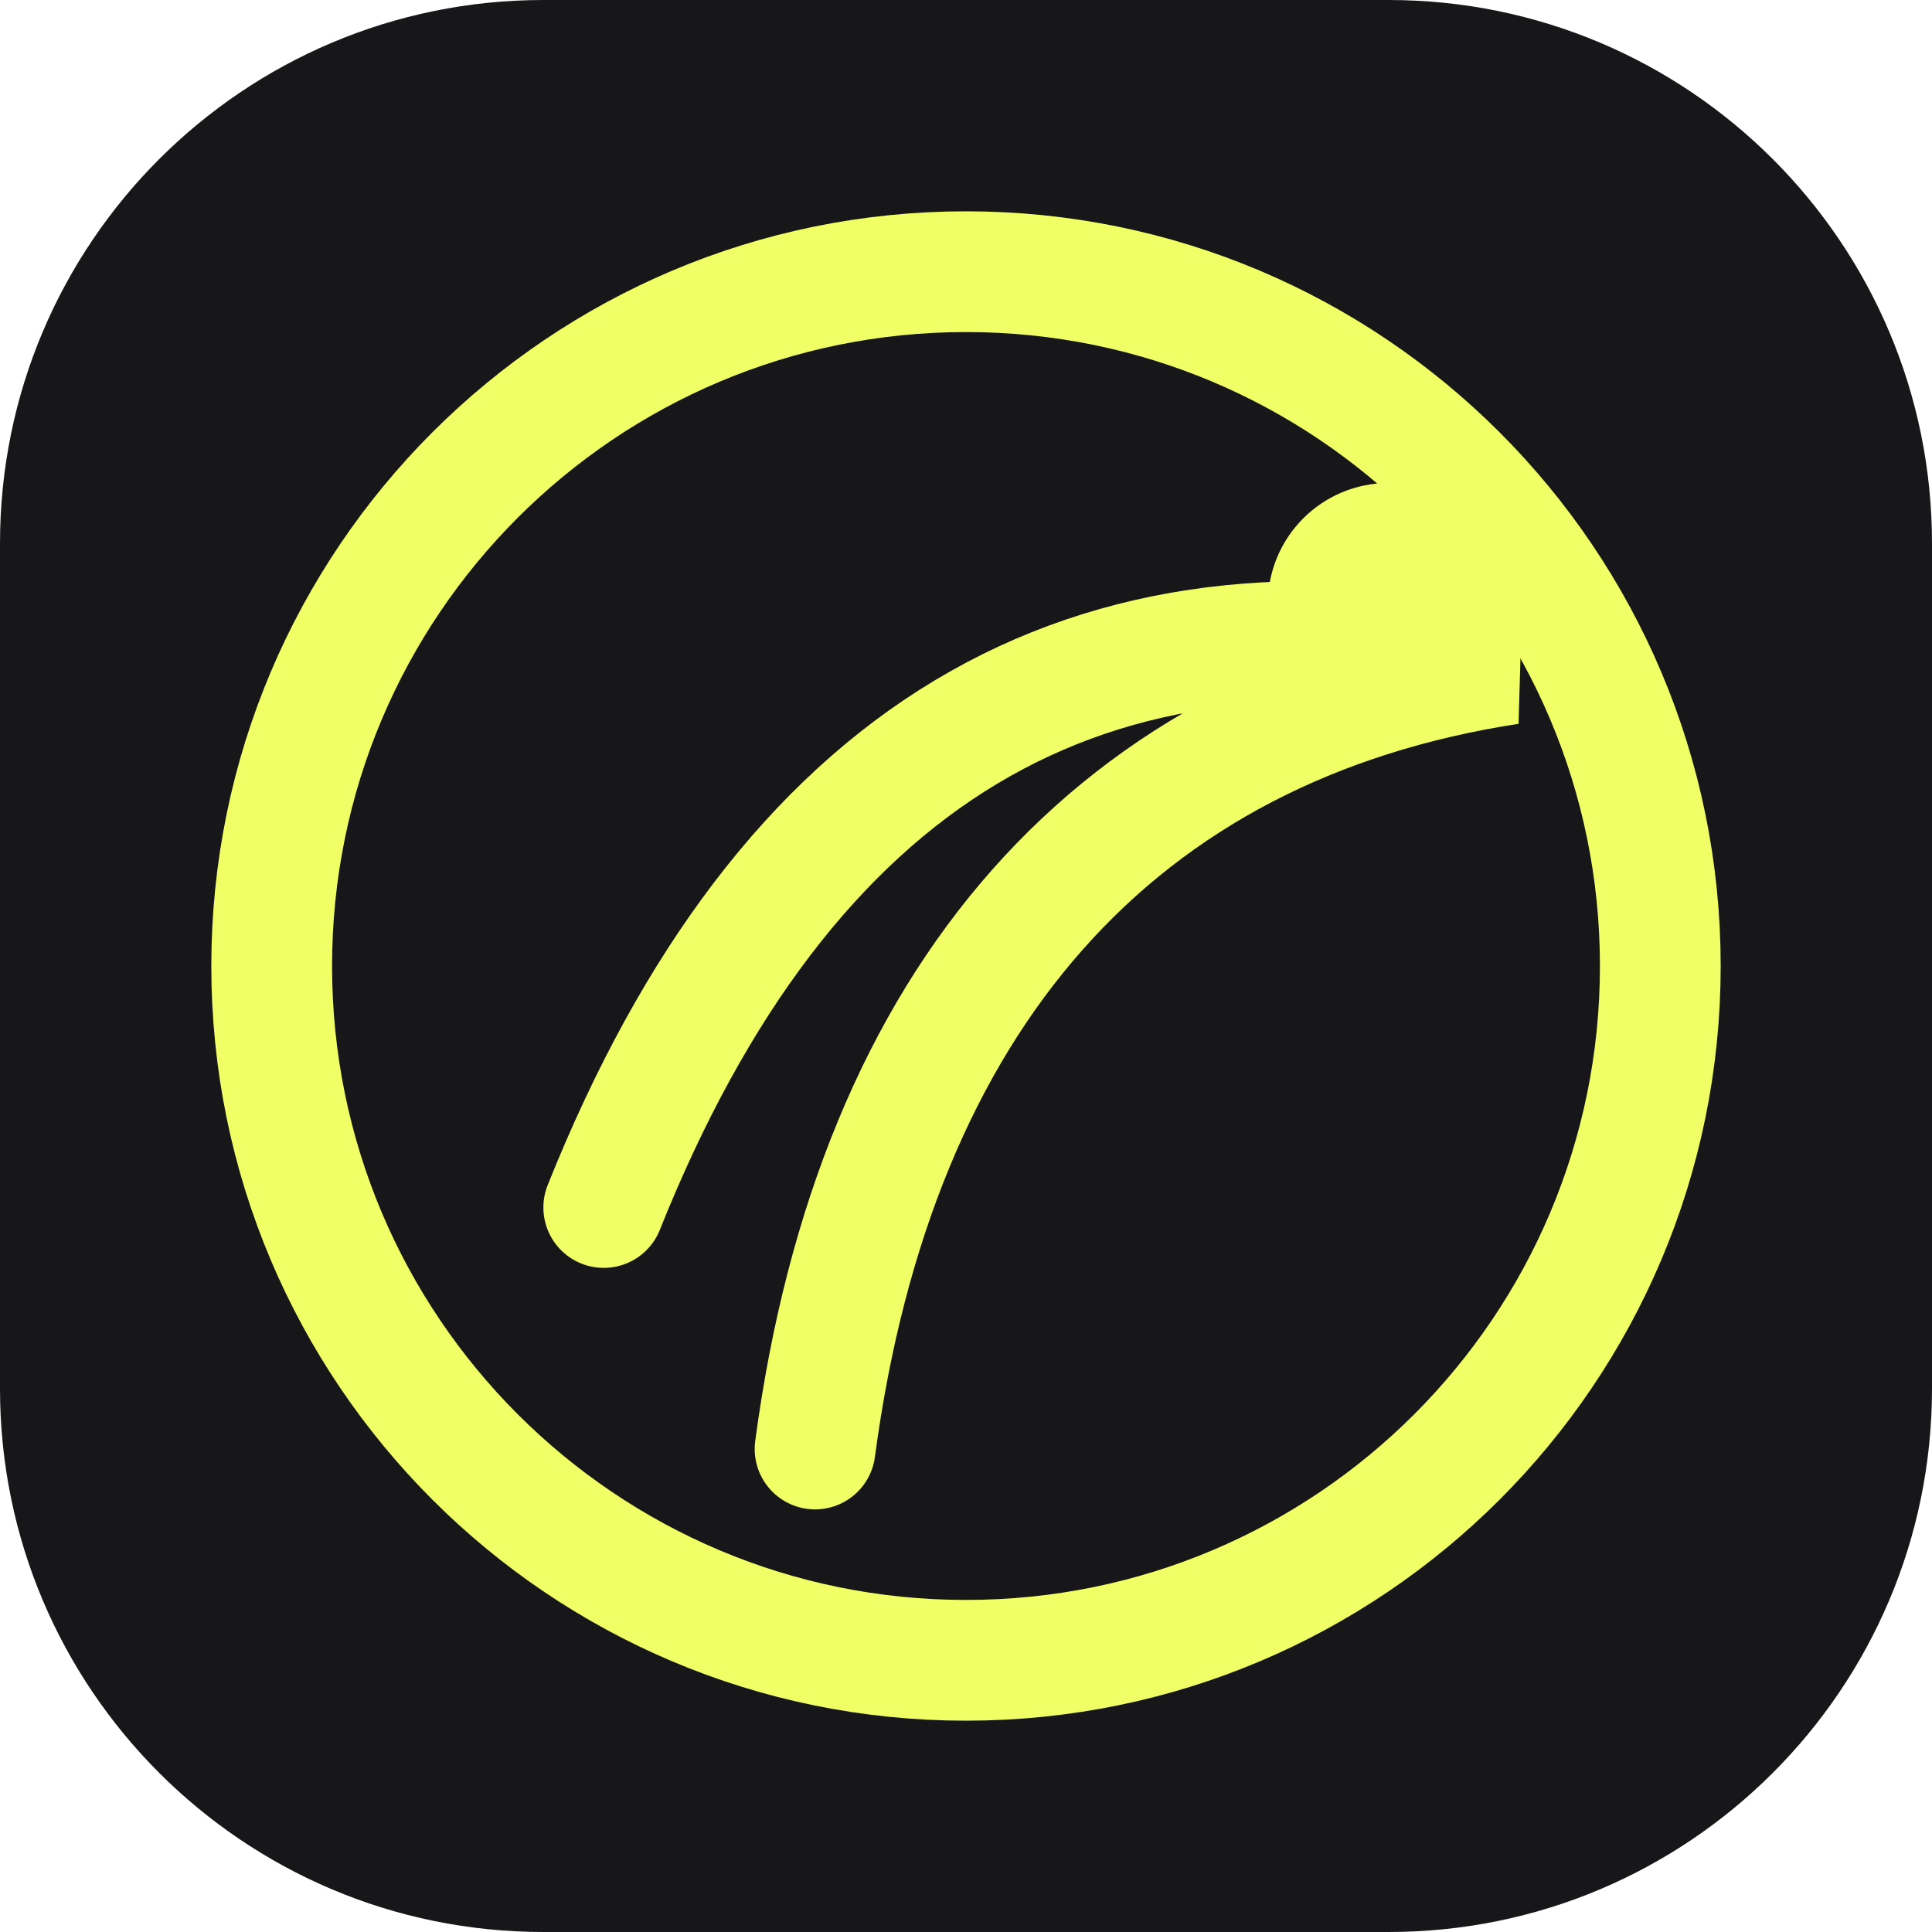
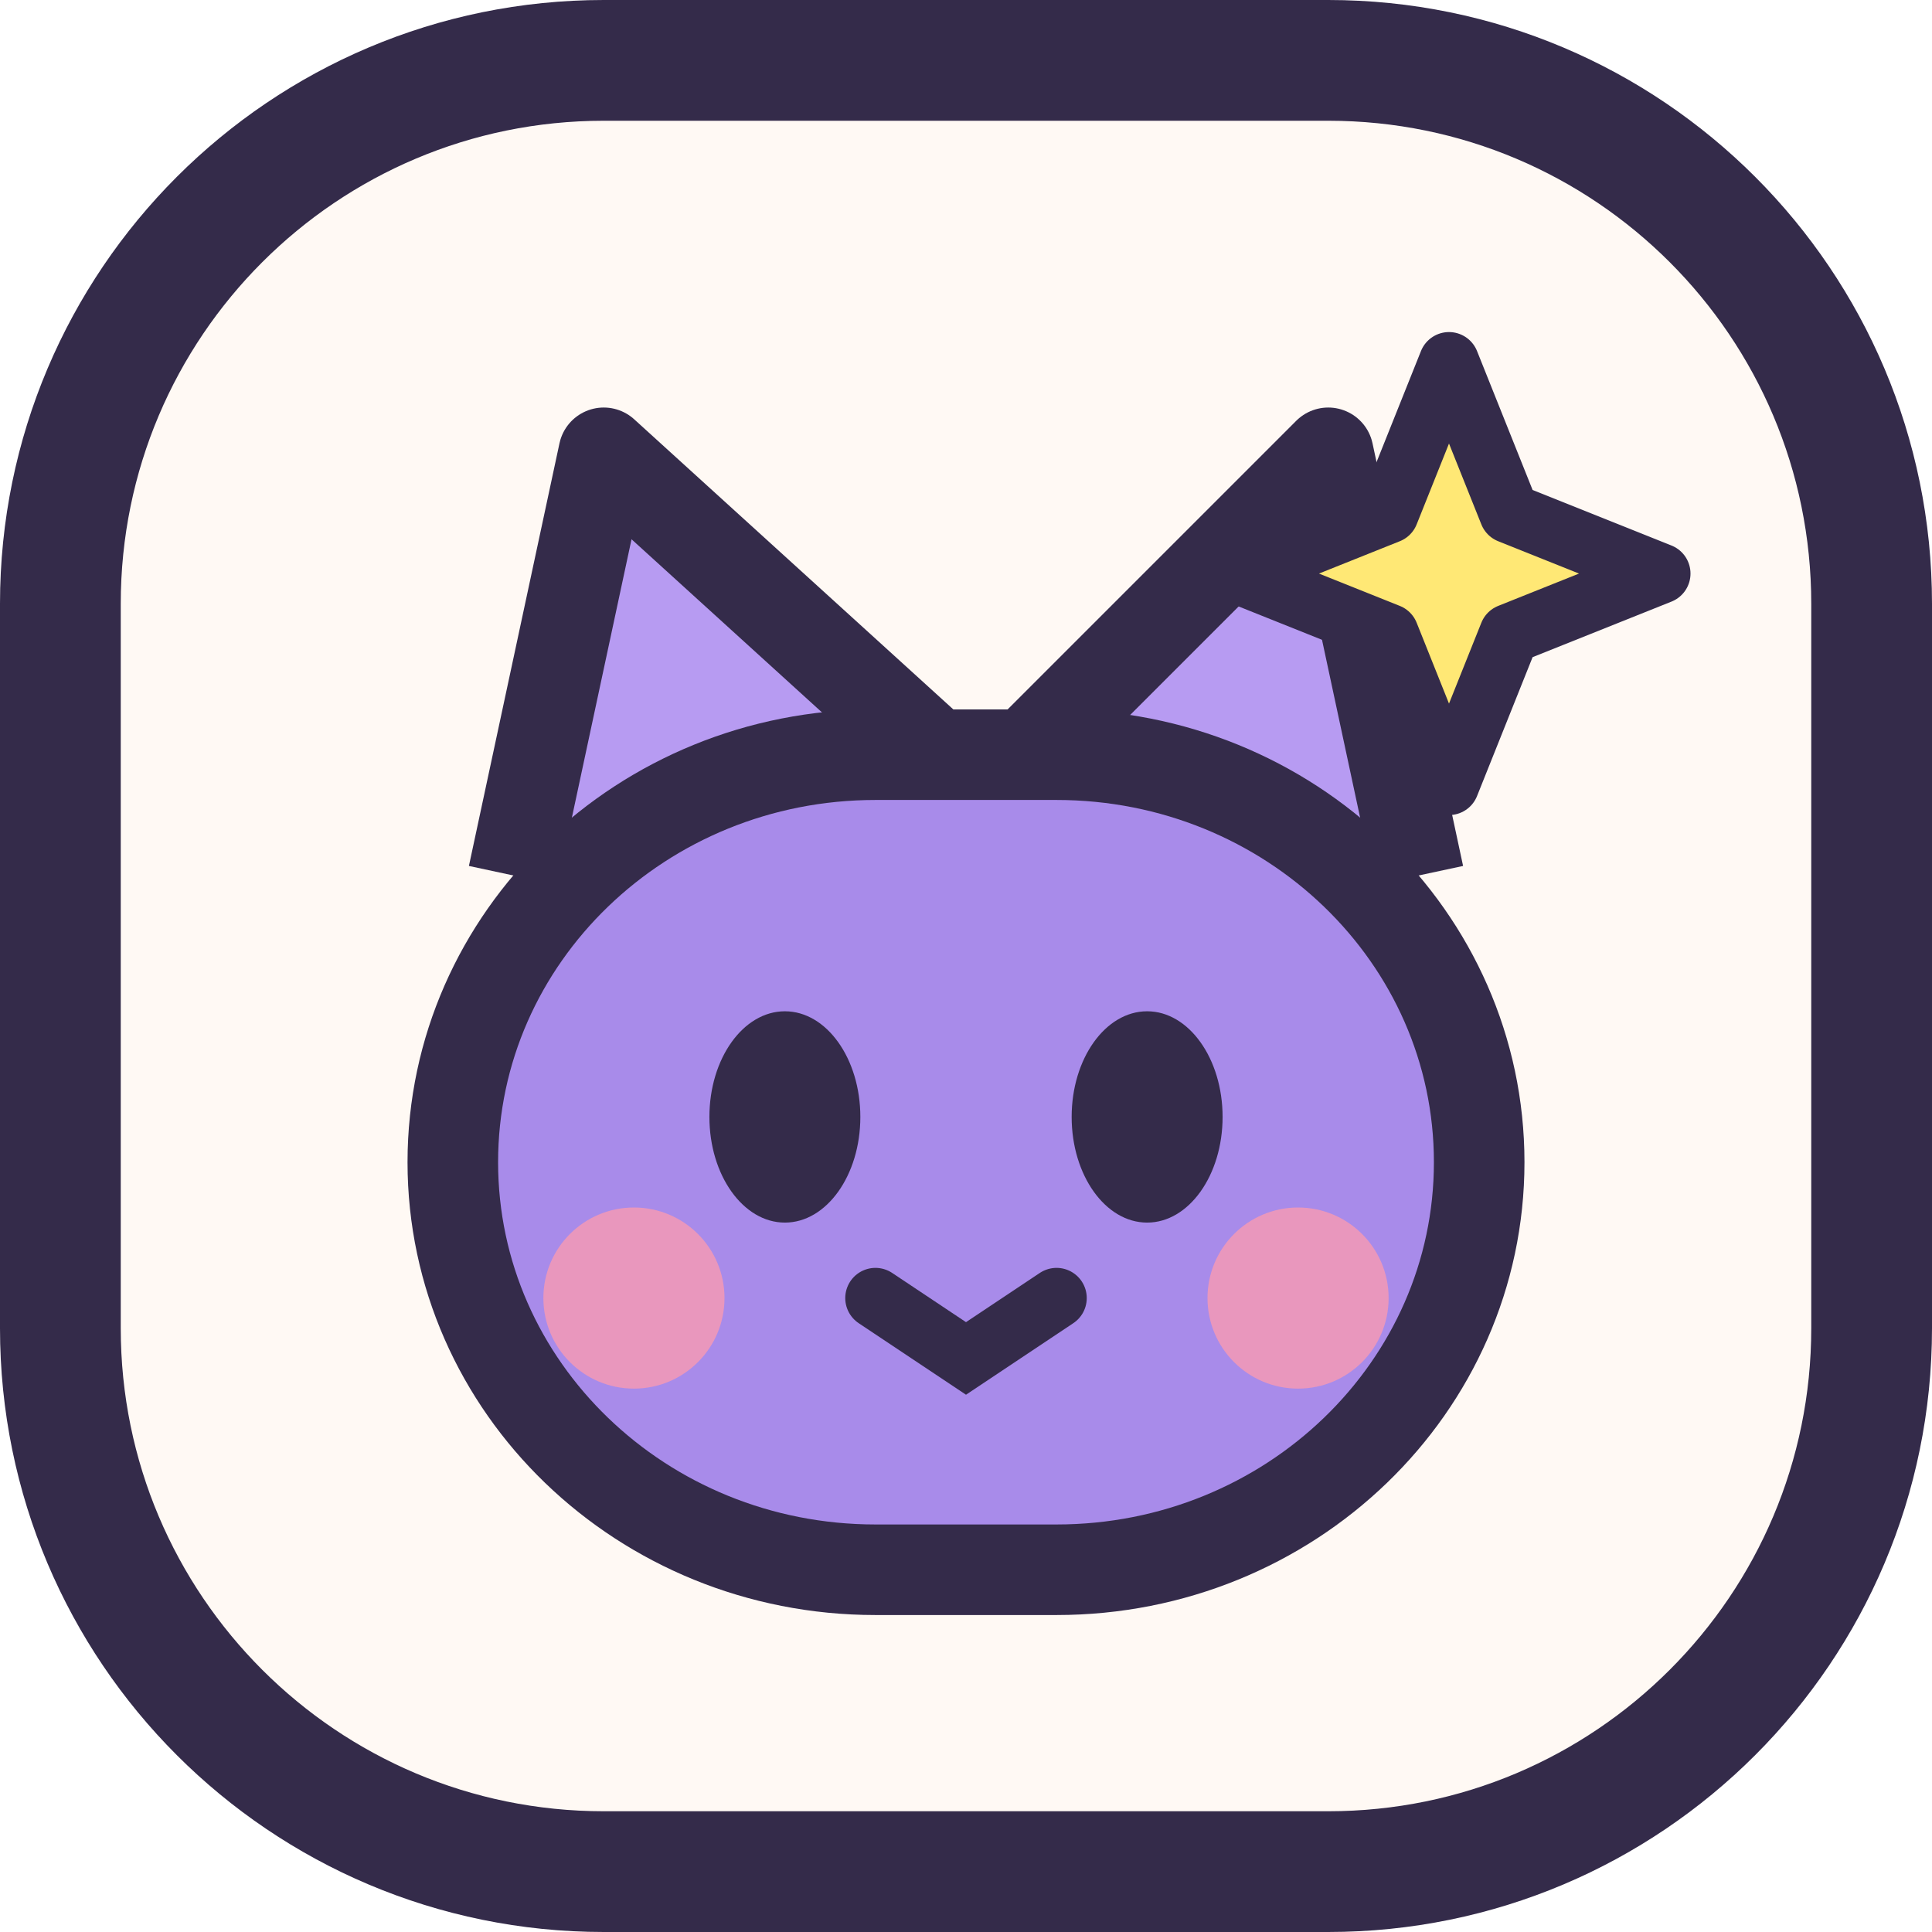
<svg xmlns="http://www.w3.org/2000/svg" viewBox="0 0 64 64">
-   <rect width="64" height="64" rx="18" fill="#171719" />
-   <circle cx="32" cy="32" r="23" fill="none" stroke="#f0ff66" stroke-width="4" />
-   <path d="M20 40c6-15 16-21 30-18-13 2-21 11-23 26" fill="none" stroke="#f0ff66" stroke-width="4" stroke-linecap="round" />
-   <circle cx="46" cy="20" r="4" fill="#f0ff66" />
+   <rect x="2" y="2" width="60" height="60" rx="18" fill="#fff9f4" stroke="#342b4a" stroke-width="4" />
+   <path d="M17 29 20 15l11 10h3l10-10 3 14" fill="#b79bf2" stroke="#342b4a" stroke-width="3" stroke-linejoin="round" />
+   <rect x="15" y="25" width="34" height="27" rx="14" fill="#a88bea" stroke="#342b4a" stroke-width="3" />
+   <ellipse cx="26" cy="37" rx="2.5" ry="3.5" fill="#342b4a" />
+   <ellipse cx="38" cy="37" rx="2.5" ry="3.5" fill="#342b4a" />
+   <path d="m29 43 3 2 3-2" fill="none" stroke="#342b4a" stroke-width="2" stroke-linecap="round" />
+   <path d="m48 12 2 5 5 2-5 2-2 5-2-5-5-2 5-2z" fill="#ffe875" stroke="#342b4a" stroke-width="2" stroke-linejoin="round" />
+   <circle cx="21" cy="43" r="3" fill="#ff9bad" opacity=".75" />
+   <circle cx="43" cy="43" r="3" fill="#ff9bad" opacity=".75" />
</svg>
